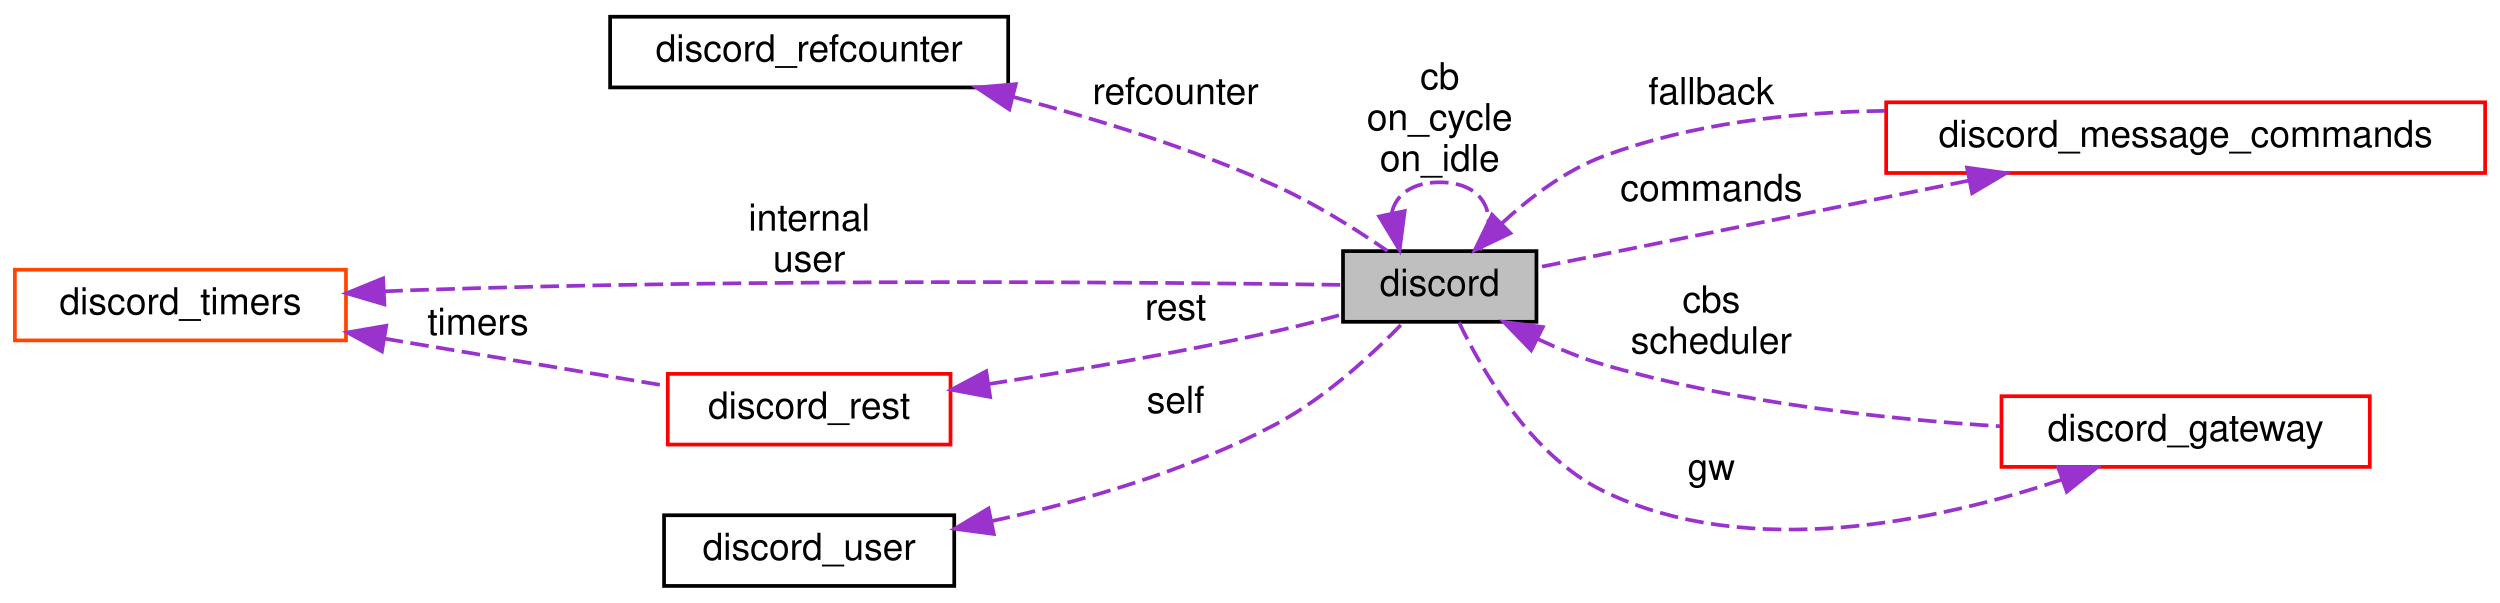
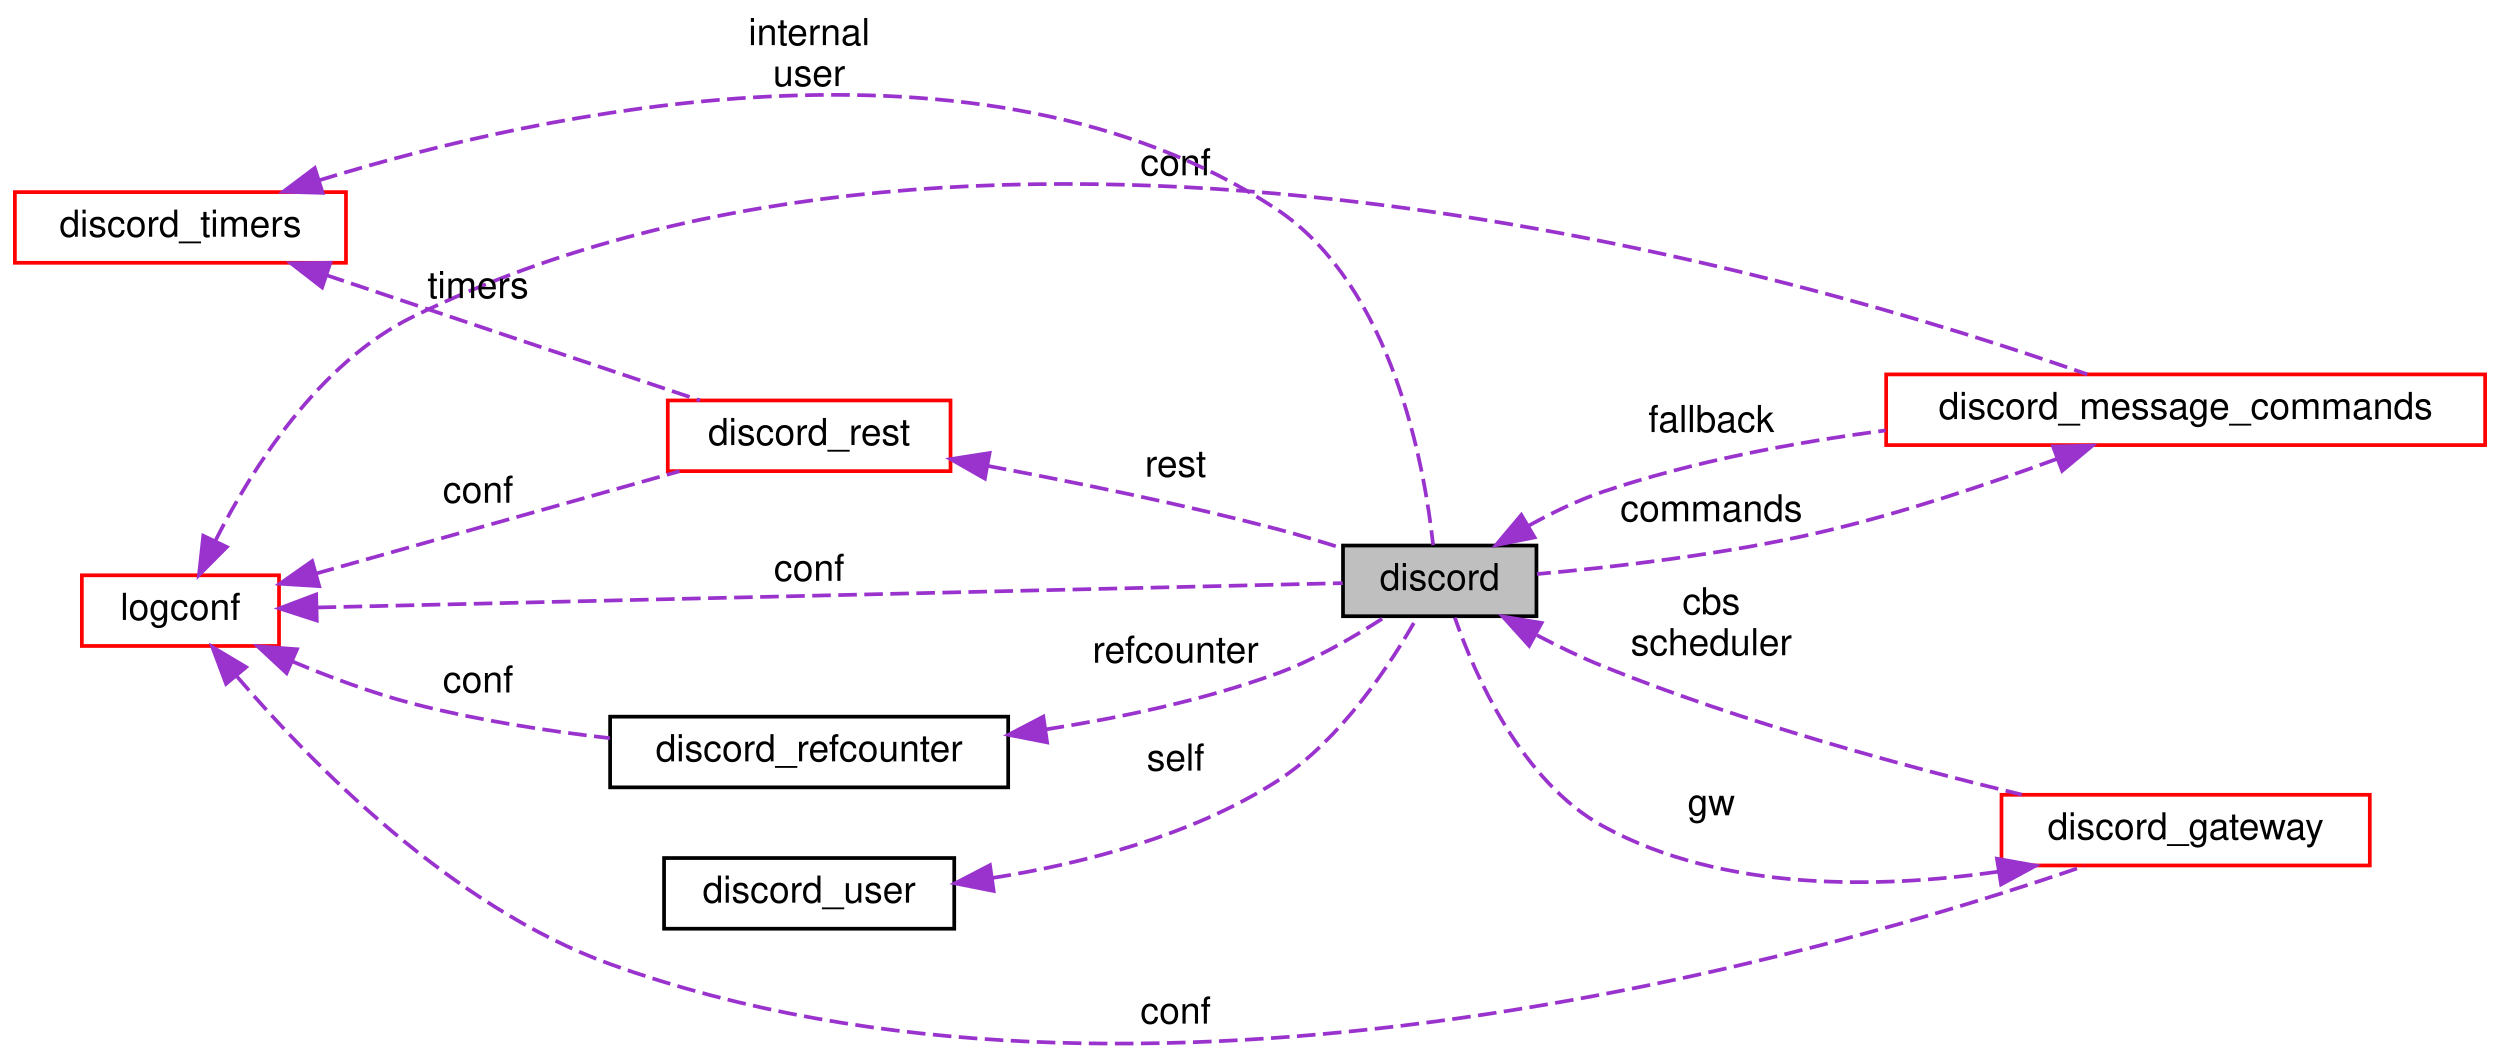
- <svg xmlns="http://www.w3.org/2000/svg" xmlns:xlink="http://www.w3.org/1999/xlink" width="672pt" height="162pt" viewBox="0.00 0.00 672.00 162.00">
-   <g id="graph0" class="graph" transform="scale(1 1) rotate(0) translate(4 158)">
+ <svg xmlns="http://www.w3.org/2000/svg" xmlns:xlink="http://www.w3.org/1999/xlink" width="672pt" height="285pt" viewBox="0.00 0.00 672.00 284.72">
+   <g id="graph0" class="graph" transform="scale(1 1) rotate(0) translate(4 280.72)">
    <g id="node1" class="node">
      <g id="a_node1">
        <a xlink:title="The Discord client handler.">
-           <polygon fill="#bfbfbf" stroke="black" points="357,-71.5 357,-90.5 409,-90.5 409,-71.5 357,-71.5" />
-           <text text-anchor="middle" x="383" y="-78.5" font-family="Helvetica,sans-Serif" font-size="10.00">discord</text>
+           <polygon fill="#bfbfbf" stroke="black" points="357,-115.22 357,-134.22 409,-134.22 409,-115.22 357,-115.22" />
+           <text text-anchor="middle" x="383" y="-122.22" font-family="Helvetica,sans-Serif" font-size="10.00">discord</text>
        </a>
      </g>
    </g>
-     <g id="edge10" class="edge">
-       <path fill="none" stroke="#9a32cd" stroke-dasharray="5,2" d="M370.11,-100.77C371.12,-105.5 375.42,-109 383,-109 395.44,-109 399.04,-99.57 393.79,-90.76" />
-       <polygon fill="#9a32cd" stroke="#9a32cd" points="373.58,-101.26 372.21,-90.76 366.73,-99.82 373.58,-101.26" />
-       <text text-anchor="middle" x="383" y="-134" font-family="Helvetica,sans-Serif" font-size="10.00"> cb</text>
-       <text text-anchor="middle" x="383" y="-123" font-family="Helvetica,sans-Serif" font-size="10.00">on_cycle</text>
-       <text text-anchor="middle" x="383" y="-112" font-family="Helvetica,sans-Serif" font-size="10.00">on_idle</text>
-     </g>
-     <g id="node2" class="node">
-       <g id="a_node2">
-         <a xlink:href="structdiscord__message__commands.html" target="_top" xlink:title="The handle for storing user's message commands.">
-           <polygon fill="none" stroke="red" points="503,-111.5 503,-130.5 664,-130.5 664,-111.5 503,-111.5" />
-           <text text-anchor="middle" x="583.5" y="-118.5" font-family="Helvetica,sans-Serif" font-size="10.00">discord_message_commands</text>
-         </a>
-       </g>
-     </g>
-     <g id="edge2" class="edge">
-       <path fill="none" stroke="#9a32cd" stroke-dasharray="5,2" d="M399.71,-97.98C407.22,-104.91 416.8,-112.19 427,-116 450.66,-124.84 477.78,-127.89 502.67,-128.2" />
-       <polygon fill="#9a32cd" stroke="#9a32cd" points="401.99,-95.32 392.43,-90.77 397.07,-100.29 401.99,-95.32" />
-       <text text-anchor="middle" x="456" y="-130" font-family="Helvetica,sans-Serif" font-size="10.00"> fallback</text>
-     </g>
-     <g id="node6" class="node">
-       <g id="a_node6">
-         <a xlink:href="structdiscord__gateway.html" target="_top" xlink:title="The handle used for interfacing with Discord's Gateway API.">
-           <polygon fill="none" stroke="red" points="534,-32.5 534,-51.5 633,-51.5 633,-32.5 534,-32.5" />
-           <text text-anchor="middle" x="583.5" y="-39.5" font-family="Helvetica,sans-Serif" font-size="10.00">discord_gateway</text>
-         </a>
-       </g>
-     </g>
-     <g id="edge7" class="edge">
-       <path fill="none" stroke="#9a32cd" stroke-dasharray="5,2" d="M409.28,-66.9C414.97,-64.23 421.07,-61.73 427,-60 461.82,-49.81 502.61,-45.35 533.68,-43.42" />
-       <polygon fill="#9a32cd" stroke="#9a32cd" points="407.58,-63.84 400.22,-71.46 410.72,-70.09 407.58,-63.84" />
-       <text text-anchor="middle" x="456" y="-74" font-family="Helvetica,sans-Serif" font-size="10.00"> cbs</text>
-       <text text-anchor="middle" x="456" y="-63" font-family="Helvetica,sans-Serif" font-size="10.00">scheduler</text>
-     </g>
-     <g id="edge1" class="edge">
-       <path fill="none" stroke="#9a32cd" stroke-dasharray="5,2" d="M525.2,-109.45C486.81,-101.72 438.16,-91.91 409.14,-86.07" />
-       <polygon fill="#9a32cd" stroke="#9a32cd" points="524.73,-112.93 535.22,-111.47 526.11,-106.07 524.73,-112.93" />
-       <text text-anchor="middle" x="456" y="-104" font-family="Helvetica,sans-Serif" font-size="10.00"> commands</text>
-     </g>
    <g id="node3" class="node">
      <g id="a_node3">
-         <a xlink:href="structdiscord__refcounter.html" target="_top" xlink:title="Automatically cleanup user data.">
-           <polygon fill="none" stroke="black" points="160,-134.5 160,-153.5 267,-153.5 267,-134.5 160,-134.5" />
-           <text text-anchor="middle" x="213.5" y="-141.5" font-family="Helvetica,sans-Serif" font-size="10.00">discord_refcounter</text>
-         </a>
-       </g>
-     </g>
-     <g id="edge3" class="edge">
-       <path fill="none" stroke="#9a32cd" stroke-dasharray="5,2" d="M268.47,-131.91C290.8,-126.01 316.65,-118.01 339,-108 349.62,-103.24 360.72,-96.21 368.98,-90.52" />
-       <polygon fill="#9a32cd" stroke="#9a32cd" points="267.3,-128.6 258.48,-134.47 269.04,-135.38 267.3,-128.6" />
-       <text text-anchor="middle" x="312" y="-130" font-family="Helvetica,sans-Serif" font-size="10.00"> refcounter</text>
-     </g>
-     <g id="node4" class="node">
-       <g id="a_node4">
-         <a xlink:href="structdiscord__rest.html" target="_top" xlink:title="The handle used for interfacing with Discord's REST API.">
-           <polygon fill="none" stroke="red" points="175.5,-38.5 175.5,-57.5 251.5,-57.5 251.5,-38.5 175.5,-38.5" />
-           <text text-anchor="middle" x="213.5" y="-45.5" font-family="Helvetica,sans-Serif" font-size="10.00">discord_rest</text>
+         <a xlink:href="structdiscord__message__commands.html" target="_top" xlink:title="The handle for storing user's message commands.">
+           <polygon fill="none" stroke="red" points="503,-161.22 503,-180.22 664,-180.22 664,-161.22 503,-161.22" />
+           <text text-anchor="middle" x="583.5" y="-168.22" font-family="Helvetica,sans-Serif" font-size="10.00">discord_message_commands</text>
        </a>
      </g>
    </g>
    <g id="edge4" class="edge">
-       <path fill="none" stroke="#9a32cd" stroke-dasharray="5,2" d="M261.75,-54.77C285.11,-58.42 313.66,-63.34 339,-69 344.75,-70.28 350.87,-71.86 356.65,-73.45" />
-       <polygon fill="#9a32cd" stroke="#9a32cd" points="262.16,-51.29 251.74,-53.24 261.1,-58.21 262.16,-51.29" />
-       <text text-anchor="middle" x="312" y="-72" font-family="Helvetica,sans-Serif" font-size="10.00"> rest</text>
+       <path fill="none" stroke="#9a32cd" stroke-dasharray="5,2" d="M406.78,-139.48C413.12,-143 420.14,-146.41 427,-148.72 451.03,-156.81 478.12,-161.93 502.88,-165.16" />
+       <polygon fill="#9a32cd" stroke="#9a32cd" points="408.49,-136.42 398.11,-134.34 404.93,-142.45 408.49,-136.42" />
+       <text text-anchor="middle" x="456" y="-164.72" font-family="Helvetica,sans-Serif" font-size="10.00"> fallback</text>
+     </g>
+     <g id="node7" class="node">
+       <g id="a_node7">
+         <a xlink:href="structdiscord__gateway.html" target="_top" xlink:title="The handle used for interfacing with Discord's Gateway API.">
+           <polygon fill="none" stroke="red" points="534,-48.22 534,-67.22 633,-67.22 633,-48.22 534,-48.22" />
+           <text text-anchor="middle" x="583.5" y="-55.22" font-family="Helvetica,sans-Serif" font-size="10.00">discord_gateway</text>
+         </a>
+       </g>
+     </g>
+     <g id="edge12" class="edge">
+       <path fill="none" stroke="#9a32cd" stroke-dasharray="5,2" d="M409.12,-110.12C414.89,-107.1 421.06,-104.11 427,-101.72 463.95,-86.81 507.75,-74.91 539.44,-67.26" />
+       <polygon fill="#9a32cd" stroke="#9a32cd" points="407.04,-107.27 399.94,-115.13 410.39,-113.41 407.04,-107.27" />
+       <text text-anchor="middle" x="456" y="-115.72" font-family="Helvetica,sans-Serif" font-size="10.00"> cbs</text>
+       <text text-anchor="middle" x="456" y="-104.72" font-family="Helvetica,sans-Serif" font-size="10.00">scheduler</text>
+     </g>
+     <g id="node2" class="node">
+       <g id="a_node2">
+         <a xlink:href="structlogconf.html" target="_top" xlink:title="A stackful and modularized wrapper over the popular 'log.c' facilities.">
+           <polygon fill="none" stroke="red" points="18,-107.22 18,-126.22 71,-126.22 71,-107.22 18,-107.22" />
+           <text text-anchor="middle" x="44.5" y="-114.22" font-family="Helvetica,sans-Serif" font-size="10.00">logconf</text>
+         </a>
+       </g>
+     </g>
+     <g id="edge1" class="edge">
+       <path fill="none" stroke="#9a32cd" stroke-dasharray="5,2" d="M81.36,-117.57C149.89,-119.2 297.88,-122.72 356.93,-124.12" />
+       <polygon fill="#9a32cd" stroke="#9a32cd" points="81.15,-114.07 71.07,-117.33 80.98,-121.06 81.15,-114.07" />
+       <text text-anchor="middle" x="213.5" y="-124.72" font-family="Helvetica,sans-Serif" font-size="10.00"> conf</text>
+     </g>
+     <g id="edge3" class="edge">
+       <path fill="none" stroke="#9a32cd" stroke-dasharray="5,2" d="M53.92,-135.58C63.63,-154.74 81.59,-183.3 107,-195.72 262.96,-271.96 483.02,-206.29 557.07,-180.24" />
+       <polygon fill="#9a32cd" stroke="#9a32cd" points="56.96,-133.83 49.49,-126.32 50.64,-136.85 56.96,-133.83" />
+       <text text-anchor="middle" x="312" y="-233.72" font-family="Helvetica,sans-Serif" font-size="10.00"> conf</text>
+     </g>
+     <g id="node4" class="node">
+       <g id="a_node4">
+         <a xlink:href="structdiscord__refcounter.html" target="_top" xlink:title="Automatically cleanup user data.">
+           <polygon fill="none" stroke="black" points="160,-69.22 160,-88.22 267,-88.22 267,-69.22 160,-69.22" />
+           <text text-anchor="middle" x="213.5" y="-76.22" font-family="Helvetica,sans-Serif" font-size="10.00">discord_refcounter</text>
+         </a>
+       </g>
+     </g>
+     <g id="edge6" class="edge">
+       <path fill="none" stroke="#9a32cd" stroke-dasharray="5,2" d="M74.45,-103.12C84.55,-98.87 96.1,-94.55 107,-91.72 123.97,-87.31 142.87,-84.38 159.94,-82.44" />
+       <polygon fill="#9a32cd" stroke="#9a32cd" points="73.03,-99.92 65.27,-107.13 75.83,-106.34 73.03,-99.92" />
+       <text text-anchor="middle" x="124.5" y="-94.72" font-family="Helvetica,sans-Serif" font-size="10.00"> conf</text>
    </g>
    <g id="node5" class="node">
      <g id="a_node5">
-         <a xlink:href="structdiscord__timers.html" target="_top" xlink:title=" ">
-           <polygon fill="none" stroke="orangered" points="0,-66.5 0,-85.5 89,-85.5 89,-66.5 0,-66.5" />
-           <text text-anchor="middle" x="44.5" y="-73.5" font-family="Helvetica,sans-Serif" font-size="10.00">discord_timers</text>
-         </a>
-       </g>
-     </g>
-     <g id="edge9" class="edge">
-       <path fill="none" stroke="#9a32cd" stroke-dasharray="5,2" d="M99.28,-79.69C101.89,-79.81 104.47,-79.91 107,-80 199.09,-83.16 308.63,-82.12 356.97,-81.42" />
-       <polygon fill="#9a32cd" stroke="#9a32cd" points="99.33,-76.19 89.16,-79.17 98.97,-83.18 99.33,-76.19" />
-       <text text-anchor="middle" x="213.5" y="-96" font-family="Helvetica,sans-Serif" font-size="10.00"> internal</text>
-       <text text-anchor="middle" x="213.5" y="-85" font-family="Helvetica,sans-Serif" font-size="10.00">user</text>
-     </g>
-     <g id="edge5" class="edge">
-       <path fill="none" stroke="#9a32cd" stroke-dasharray="5,2" d="M99.39,-66.97C124.22,-62.8 153.07,-57.96 175.41,-54.22" />
-       <polygon fill="#9a32cd" stroke="#9a32cd" points="98.66,-63.54 89.38,-68.64 99.82,-70.44 98.66,-63.54" />
-       <text text-anchor="middle" x="124.5" y="-68" font-family="Helvetica,sans-Serif" font-size="10.00"> timers</text>
-     </g>
-     <g id="edge6" class="edge">
-       <path fill="none" stroke="#9a32cd" stroke-dasharray="5,2" d="M550.29,-29.09C517.56,-18.1 466.24,-6.87 427,-26 407.61,-35.45 394.39,-58.35 388.14,-71.43" />
-       <polygon fill="#9a32cd" stroke="#9a32cd" points="549.22,-32.42 559.82,-32.45 551.56,-25.82 549.22,-32.42" />
-       <text text-anchor="middle" x="456" y="-29" font-family="Helvetica,sans-Serif" font-size="10.00"> gw</text>
-     </g>
-     <g id="node7" class="node">
-       <g id="a_node7">
-         <a xlink:href="structdiscord__user.html" target="_top" xlink:title=" ">
-           <polygon fill="none" stroke="black" points="174.5,-0.5 174.5,-19.5 252.5,-19.5 252.5,-0.5 174.5,-0.5" />
-           <text text-anchor="middle" x="213.5" y="-7.5" font-family="Helvetica,sans-Serif" font-size="10.00">discord_user</text>
+         <a xlink:href="structdiscord__rest.html" target="_top" xlink:title="The handle used for interfacing with Discord's REST API.">
+           <polygon fill="none" stroke="red" points="175.5,-154.22 175.5,-173.22 251.5,-173.22 251.5,-154.22 175.5,-154.22" />
+           <text text-anchor="middle" x="213.5" y="-161.22" font-family="Helvetica,sans-Serif" font-size="10.00">discord_rest</text>
        </a>
      </g>
    </g>
    <g id="edge8" class="edge">
-       <path fill="none" stroke="#9a32cd" stroke-dasharray="5,2" d="M262.55,-17.92C286.48,-23.14 315.28,-31.39 339,-44 352.39,-51.12 365.23,-63.06 373.34,-71.45" />
-       <polygon fill="#9a32cd" stroke="#9a32cd" points="263.13,-14.47 252.62,-15.87 261.71,-21.32 263.13,-14.47" />
-       <text text-anchor="middle" x="312" y="-47" font-family="Helvetica,sans-Serif" font-size="10.00"> self</text>
+       <path fill="none" stroke="#9a32cd" stroke-dasharray="5,2" d="M80.91,-126.68C109.76,-134.8 150.23,-146.19 178.65,-154.19" />
+       <polygon fill="#9a32cd" stroke="#9a32cd" points="81.8,-123.3 71.23,-123.96 79.91,-130.04 81.8,-123.3" />
+       <text text-anchor="middle" x="124.5" y="-145.72" font-family="Helvetica,sans-Serif" font-size="10.00"> conf</text>
+     </g>
+     <g id="edge11" class="edge">
+       <path fill="none" stroke="#9a32cd" stroke-dasharray="5,2" d="M59.67,-99.04C79.34,-76.07 117.34,-37.11 160,-21.72 302.3,29.63 488.39,-24.66 556.28,-48.08" />
+       <polygon fill="#9a32cd" stroke="#9a32cd" points="56.77,-97.05 53.06,-106.97 62.15,-101.53 56.77,-97.05" />
+       <text text-anchor="middle" x="312" y="-5.72" font-family="Helvetica,sans-Serif" font-size="10.00"> conf</text>
+     </g>
+     <g id="edge2" class="edge">
+       <path fill="none" stroke="#9a32cd" stroke-dasharray="5,2" d="M548.96,-157.53C530.37,-150.69 506.7,-142.73 485,-137.72 459.51,-131.83 429.73,-128.4 409.15,-126.56" />
+       <polygon fill="#9a32cd" stroke="#9a32cd" points="547.85,-160.85 558.44,-161.08 550.31,-154.3 547.85,-160.85" />
+       <text text-anchor="middle" x="456" y="-140.72" font-family="Helvetica,sans-Serif" font-size="10.00"> commands</text>
+     </g>
+     <g id="edge5" class="edge">
+       <path fill="none" stroke="#9a32cd" stroke-dasharray="5,2" d="M277.08,-84.79C297.24,-87.93 319.43,-92.64 339,-99.72 349.39,-103.48 360.14,-109.73 368.3,-115.04" />
+       <polygon fill="#9a32cd" stroke="#9a32cd" points="277.46,-81.31 267.06,-83.34 276.45,-88.24 277.46,-81.31" />
+       <text text-anchor="middle" x="312" y="-102.72" font-family="Helvetica,sans-Serif" font-size="10.00"> refcounter</text>
+     </g>
+     <g id="edge7" class="edge">
+       <path fill="none" stroke="#9a32cd" stroke-dasharray="5,2" d="M261.56,-155.61C284.98,-151.23 313.64,-145.37 339,-138.72 344.77,-137.21 350.91,-135.36 356.68,-133.51" />
+       <polygon fill="#9a32cd" stroke="#9a32cd" points="260.73,-152.2 251.53,-157.45 262,-159.09 260.73,-152.2" />
+       <text text-anchor="middle" x="312" y="-152.72" font-family="Helvetica,sans-Serif" font-size="10.00"> rest</text>
+     </g>
+     <g id="node6" class="node">
+       <g id="a_node6">
+         <a xlink:href="structdiscord__timers.html" target="_top" xlink:title=" ">
+           <polygon fill="none" stroke="red" points="0,-210.22 0,-229.22 89,-229.22 89,-210.22 0,-210.22" />
+           <text text-anchor="middle" x="44.5" y="-217.22" font-family="Helvetica,sans-Serif" font-size="10.00">discord_timers</text>
+         </a>
+       </g>
+     </g>
+     <g id="edge14" class="edge">
+       <path fill="none" stroke="#9a32cd" stroke-dasharray="5,2" d="M81.81,-232.4C141.08,-250.66 259.94,-276.78 339,-224.72 370.41,-204.04 378.97,-155.08 381.23,-134.31" />
+       <polygon fill="#9a32cd" stroke="#9a32cd" points="82.73,-229.02 72.14,-229.33 80.61,-235.69 82.73,-229.02" />
+       <text text-anchor="middle" x="213.5" y="-268.72" font-family="Helvetica,sans-Serif" font-size="10.00"> internal</text>
+       <text text-anchor="middle" x="213.5" y="-257.72" font-family="Helvetica,sans-Serif" font-size="10.00">user</text>
+     </g>
+     <g id="edge9" class="edge">
+       <path fill="none" stroke="#9a32cd" stroke-dasharray="5,2" d="M83.7,-206.91C114.3,-196.65 156.53,-182.49 184.17,-173.22" />
+       <polygon fill="#9a32cd" stroke="#9a32cd" points="82.58,-203.6 74.21,-210.09 84.8,-210.23 82.58,-203.6" />
+       <text text-anchor="middle" x="124.5" y="-200.72" font-family="Helvetica,sans-Serif" font-size="10.00"> timers</text>
+     </g>
+     <g id="edge10" class="edge">
+       <path fill="none" stroke="#9a32cd" stroke-dasharray="5,2" d="M533.13,-46.55C500.97,-41.94 459.18,-41.15 427,-58.72 404.92,-70.78 392.36,-99.6 387.05,-114.86" />
+       <polygon fill="#9a32cd" stroke="#9a32cd" points="532.78,-50.04 543.21,-48.17 533.89,-43.13 532.78,-50.04" />
+       <text text-anchor="middle" x="456" y="-61.72" font-family="Helvetica,sans-Serif" font-size="10.00"> gw</text>
+     </g>
+     <g id="node8" class="node">
+       <g id="a_node8">
+         <a xlink:href="structdiscord__user.html" target="_top" xlink:title=" ">
+           <polygon fill="none" stroke="black" points="174.5,-31.22 174.5,-50.22 252.5,-50.22 252.5,-31.22 174.5,-31.22" />
+           <text text-anchor="middle" x="213.5" y="-38.22" font-family="Helvetica,sans-Serif" font-size="10.00">discord_user</text>
+         </a>
+       </g>
+     </g>
+     <g id="edge13" class="edge">
+       <path fill="none" stroke="#9a32cd" stroke-dasharray="5,2" d="M262.81,-44.87C287.17,-48.75 316.28,-56.24 339,-70.72 356.59,-81.93 370.13,-102.85 377,-115.1" />
+       <polygon fill="#9a32cd" stroke="#9a32cd" points="263.09,-41.37 252.7,-43.42 262.1,-48.3 263.09,-41.37" />
+       <text text-anchor="middle" x="312" y="-73.72" font-family="Helvetica,sans-Serif" font-size="10.00"> self</text>
    </g>
  </g>
</svg>
